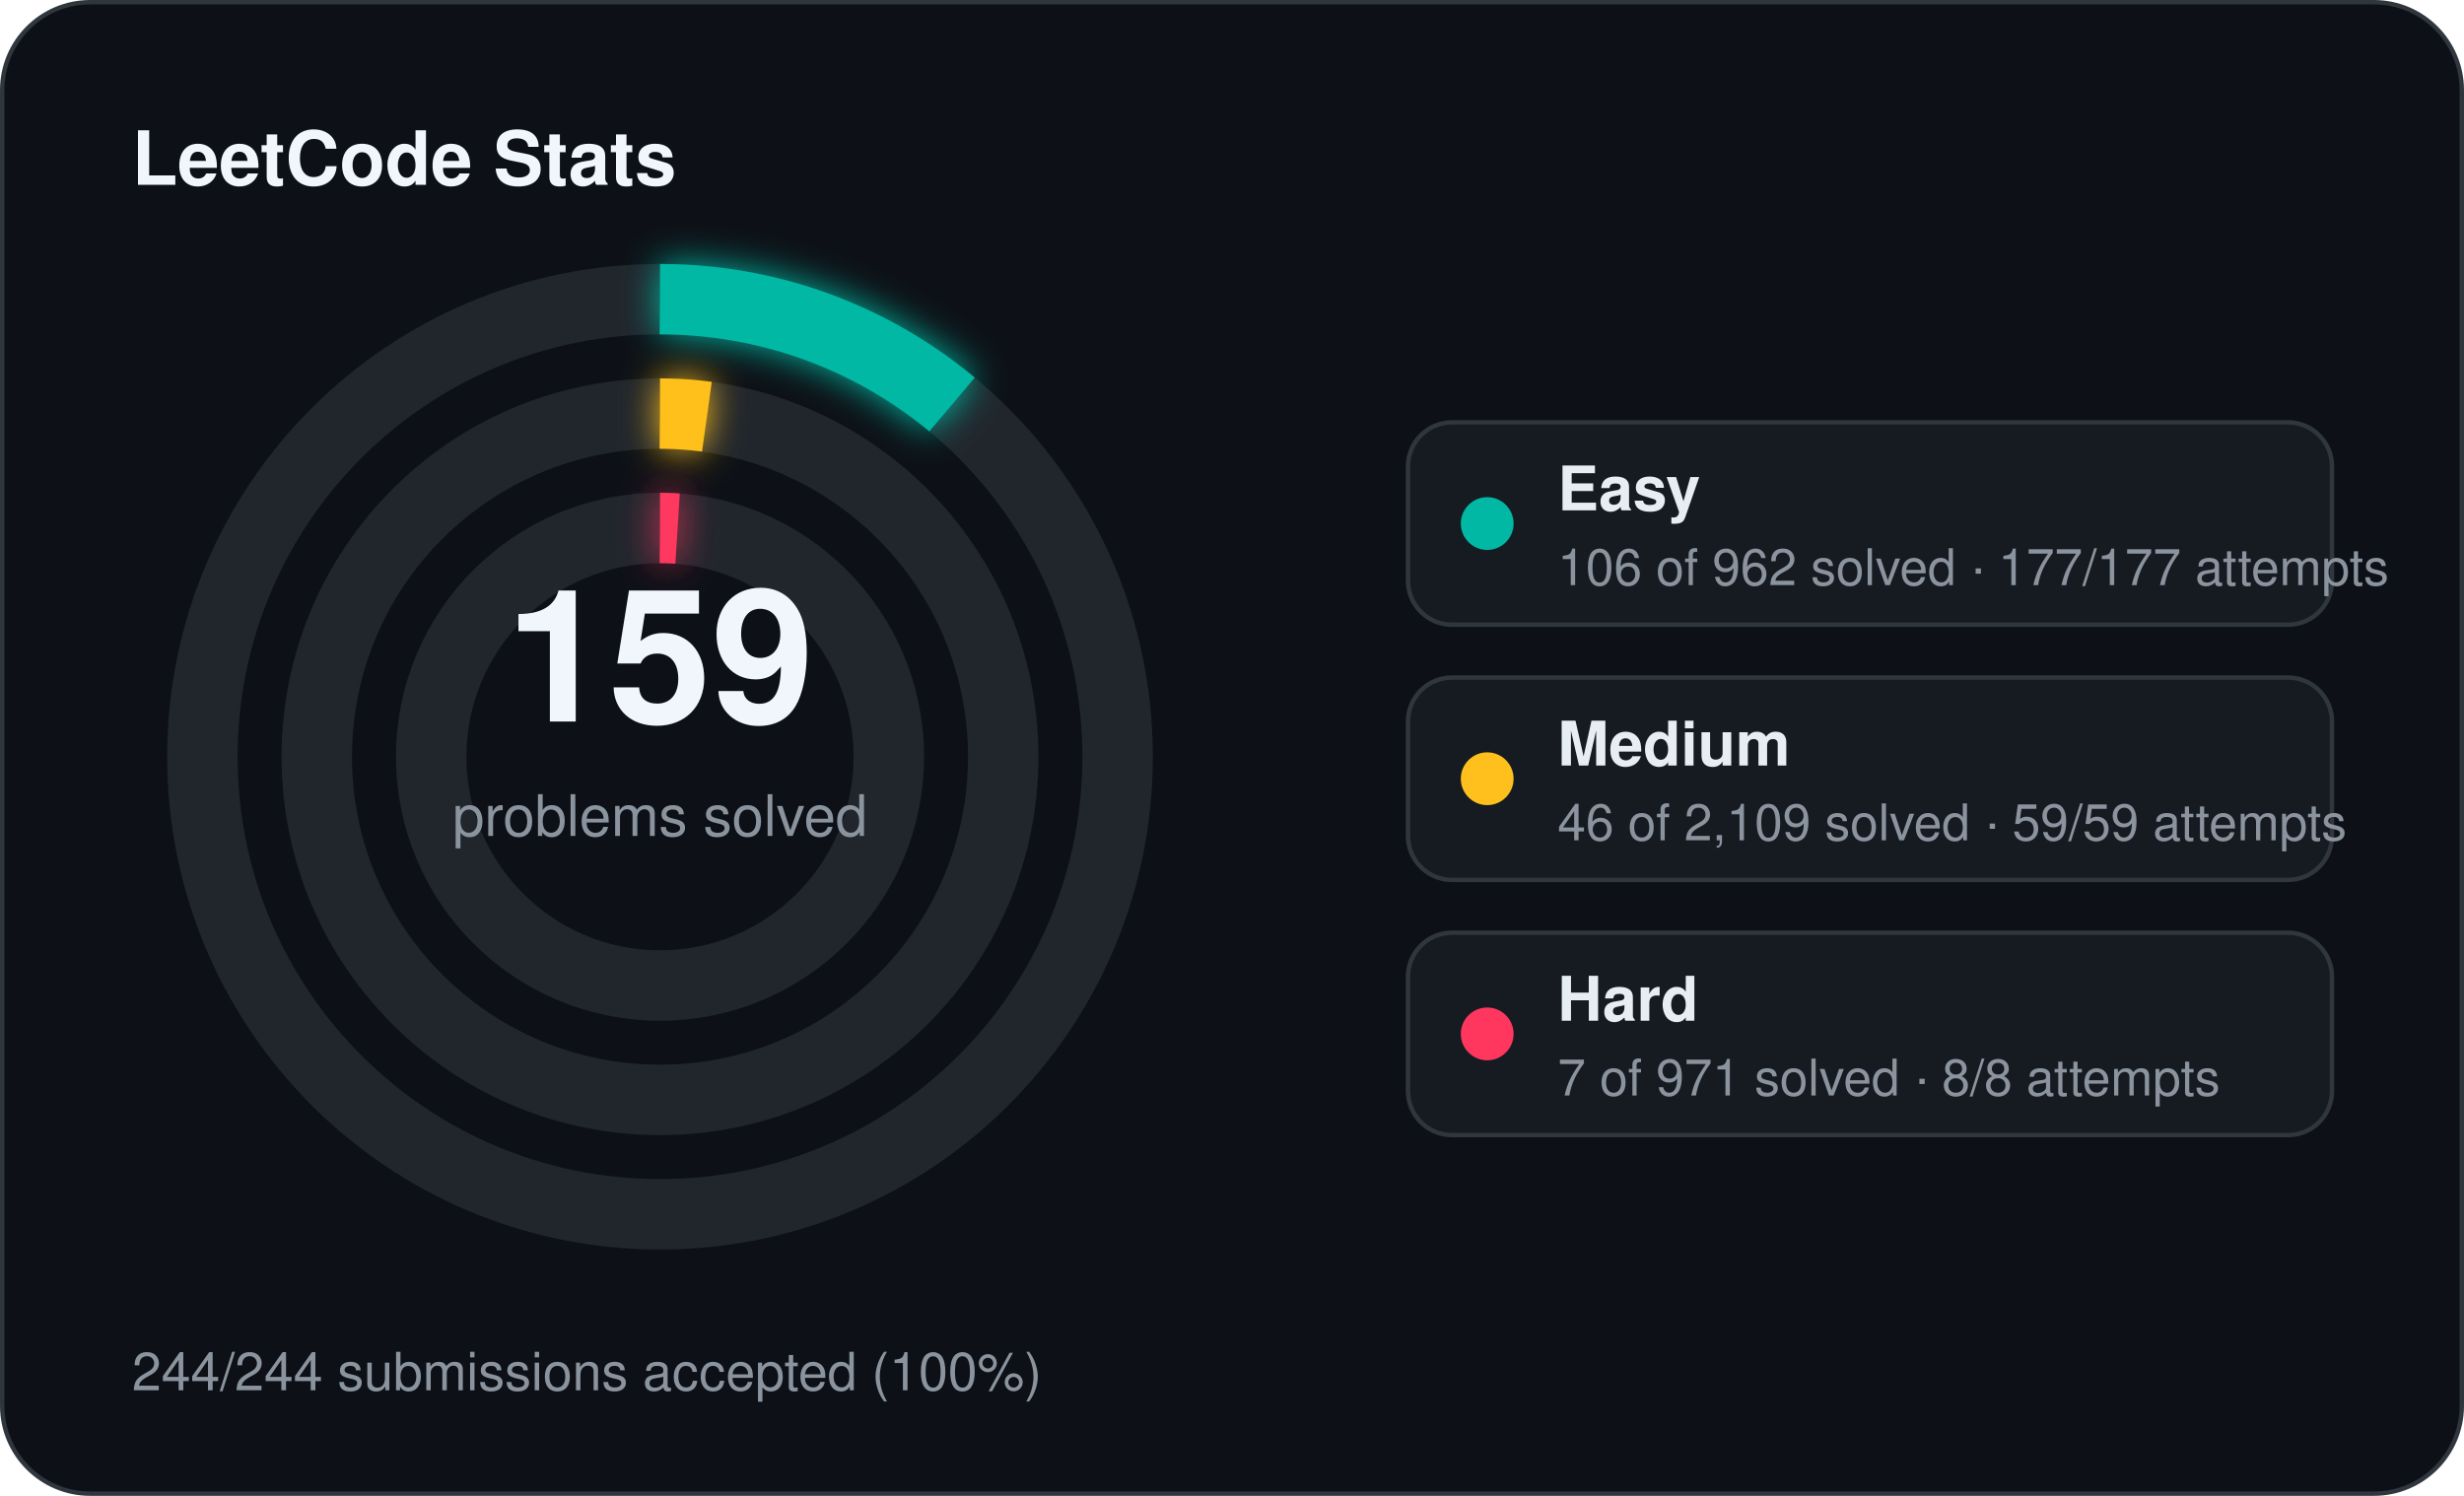
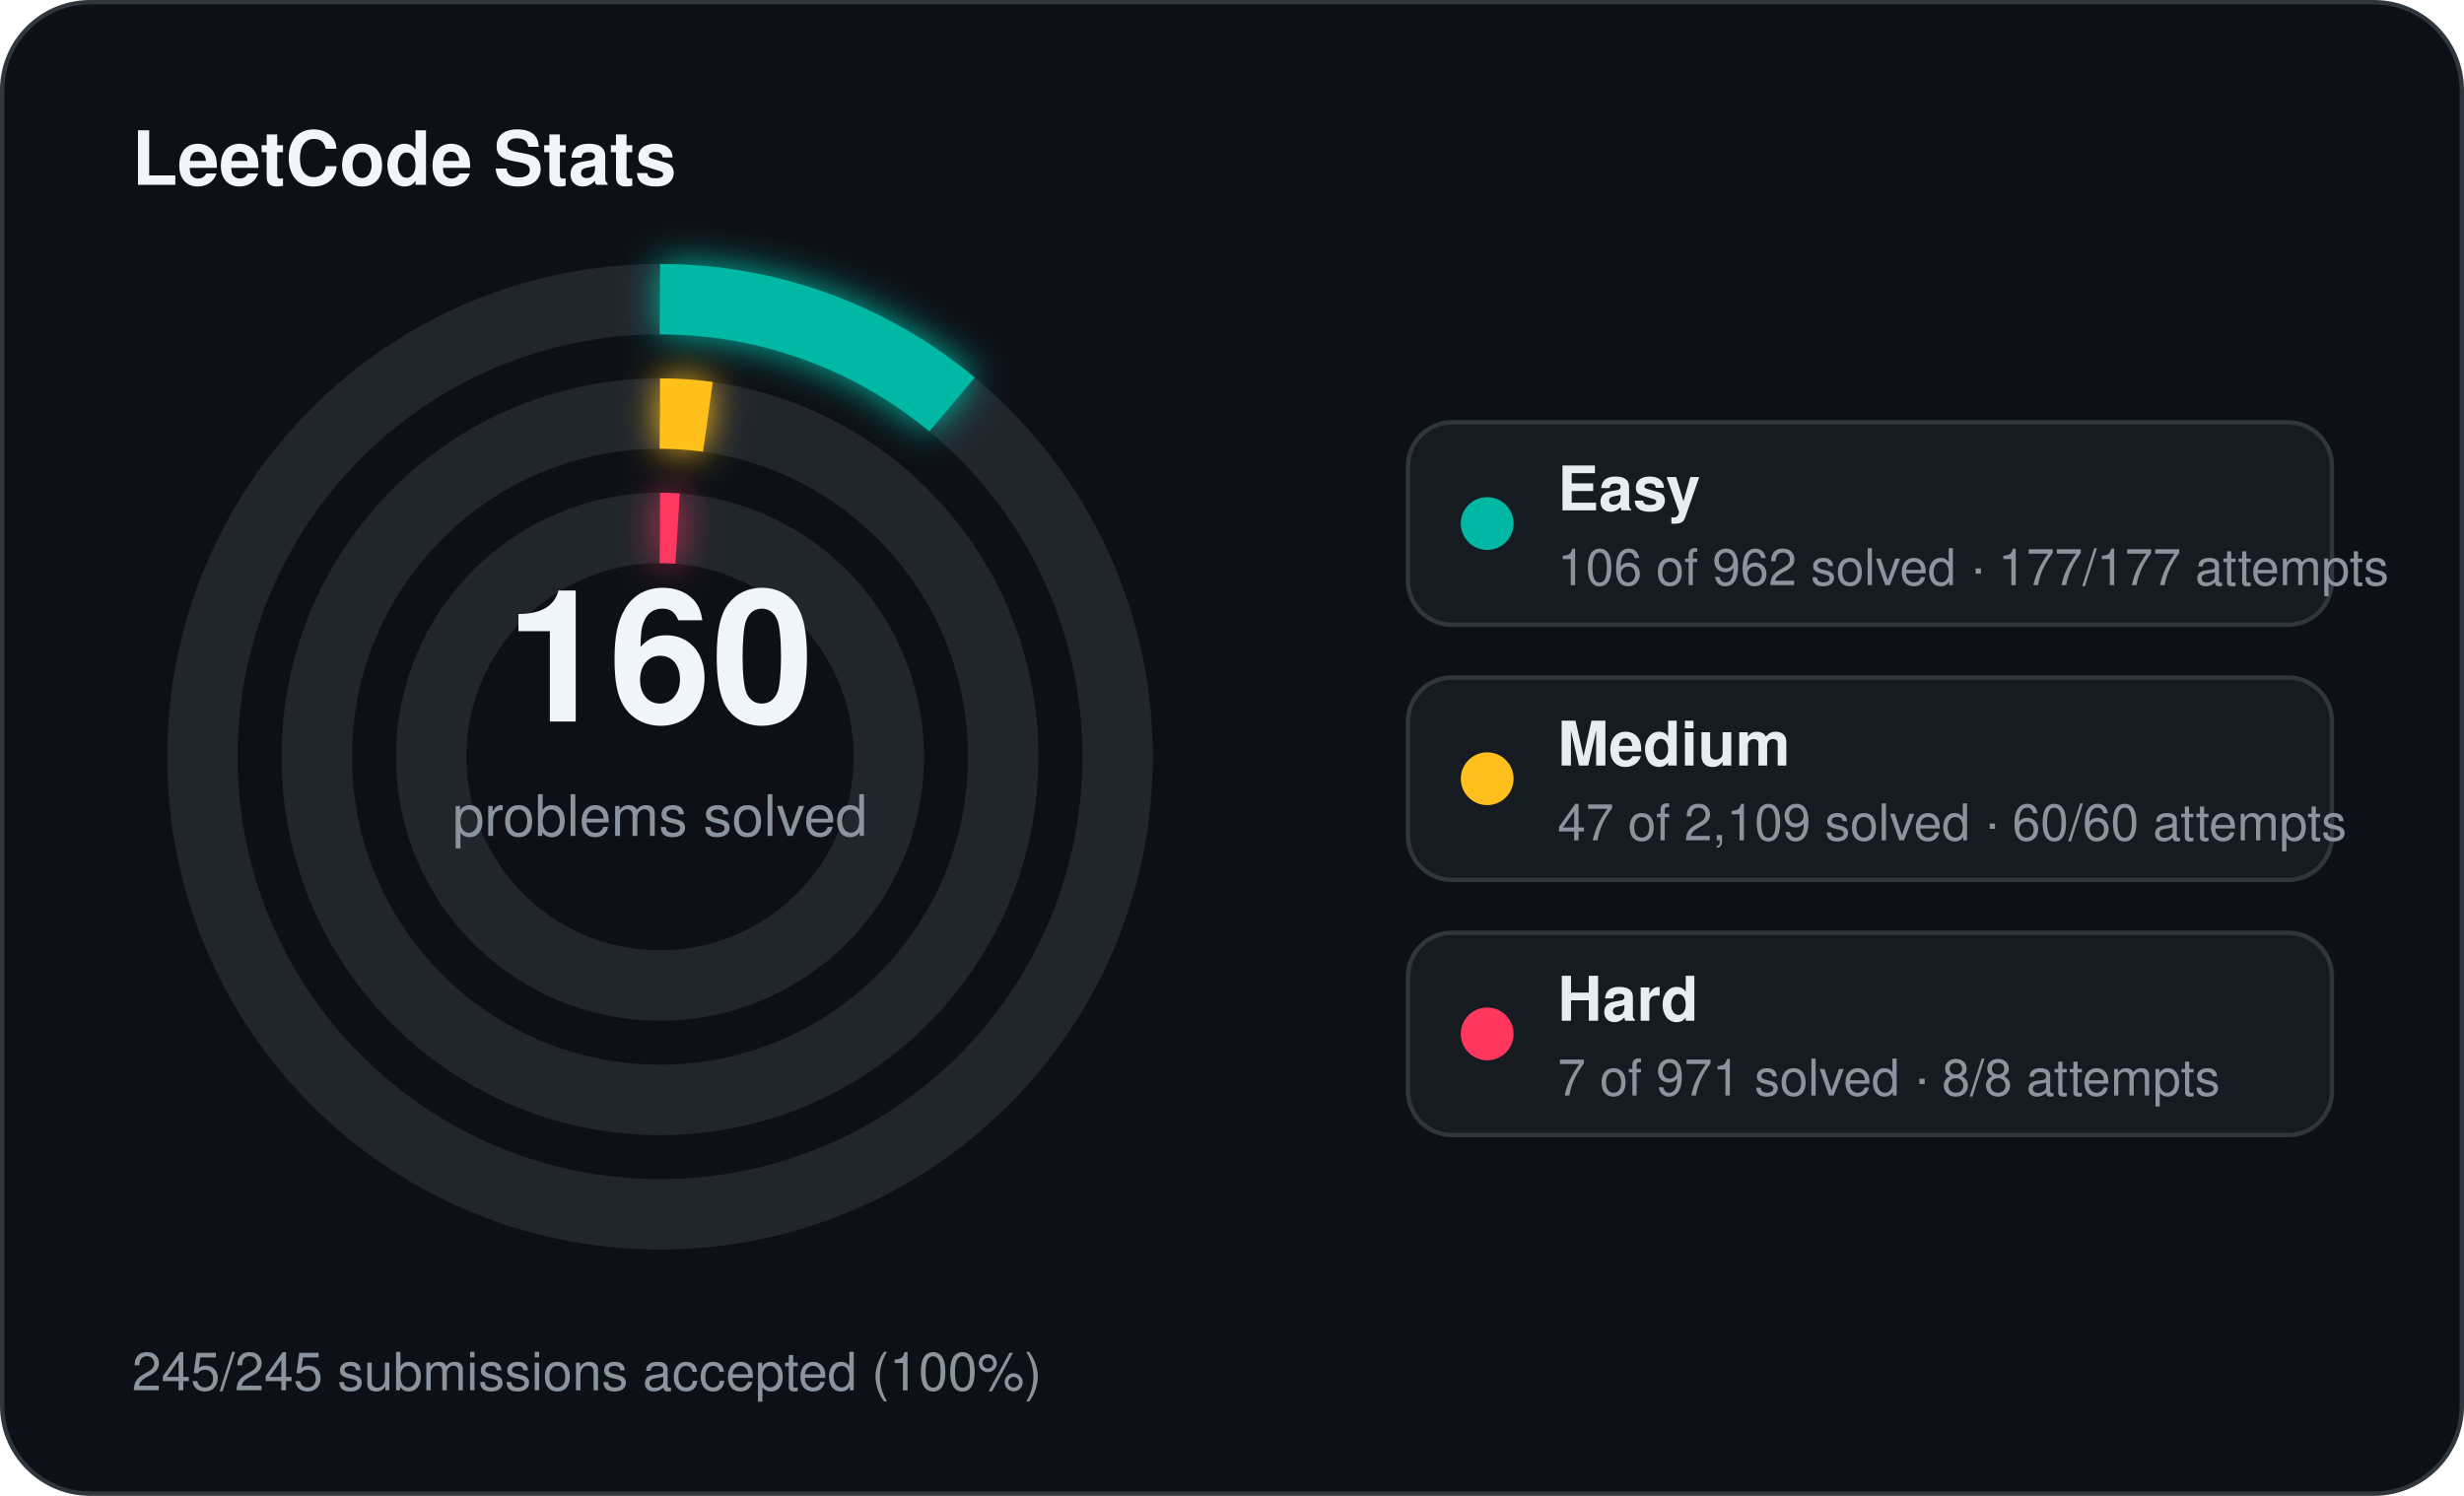
<svg xmlns="http://www.w3.org/2000/svg" width="560" height="340" viewBox="0 0 560 340">
  <defs>
    <filter id="stats-glow" x="-60%" y="-60%" width="220%" height="220%">
      <feGaussianBlur stdDeviation="4" result="blur" />
      <feMerge>
        <feMergeNode in="blur" />
        <feMergeNode in="SourceGraphic" />
      </feMerge>
    </filter>
  </defs>
  <rect x="0.5" y="0.5" width="559" height="339" rx="20" fill="#0d1117" stroke="#30363d" stroke-width="1" />
  <text x="30" y="42" fill="#f0f6fc" font-family="Segoe UI, Helvetica, Arial, sans-serif" font-size="17" font-weight="700">LeetCode Stats</text>
  <circle cx="150" cy="172" r="104" fill="none" stroke="#21262d" stroke-width="16" />
  <circle cx="150" cy="172" r="104" fill="none" stroke="#00b8a3" stroke-width="16" stroke-linecap="butt" stroke-dasharray="72.00 653.45" transform="rotate(-90 150 172)" filter="url(#stats-glow)" />
  <circle cx="150" cy="172" r="78" fill="none" stroke="#21262d" stroke-width="16" />
-   <circle cx="150" cy="172" r="78" fill="none" stroke="#ffc01e" stroke-width="16" stroke-linecap="butt" stroke-dasharray="10.69 490.09" transform="rotate(-90 150 172)" filter="url(#stats-glow)" />
+   <circle cx="150" cy="172" r="78" fill="none" stroke="#ffc01e" stroke-width="16" stroke-linecap="butt" stroke-dasharray="10.92 490.09" transform="rotate(-90 150 172)" filter="url(#stats-glow)" />
  <circle cx="150" cy="172" r="52" fill="none" stroke="#21262d" stroke-width="16" />
  <circle cx="150" cy="172" r="52" fill="none" stroke="#ff375f" stroke-width="16" stroke-linecap="butt" stroke-dasharray="4.00 326.73" transform="rotate(-90 150 172)" filter="url(#stats-glow)" />
-   <text x="150" y="164" text-anchor="middle" fill="#f0f6fc" font-family="Segoe UI, Helvetica, Arial, sans-serif" font-size="42" font-weight="700">159</text>
+   <text x="150" y="164" text-anchor="middle" fill="#f0f6fc" font-family="Segoe UI, Helvetica, Arial, sans-serif" font-size="42" font-weight="700">160</text>
  <text x="150" y="190" text-anchor="middle" fill="#8b949e" font-family="Segoe UI, Helvetica, Arial, sans-serif" font-size="13">problems solved</text>
  <rect x="320" y="96" width="210" height="46" rx="10" fill="#161b22" stroke="#30363d" stroke-width="1" />
  <circle cx="338" cy="119" r="6" fill="#00b8a3" />
  <text x="354" y="116" fill="#e6edf3" font-family="Segoe UI, Helvetica, Arial, sans-serif" font-size="14" font-weight="600">Easy</text>
  <text x="354" y="133" fill="#8b949e" font-family="Segoe UI, Helvetica, Arial, sans-serif" font-size="11.5">106 of 962 solved · 177/177 attempts</text>
  <rect x="320" y="154" width="210" height="46" rx="10" fill="#161b22" stroke="#30363d" stroke-width="1" />
  <circle cx="338" cy="177" r="6" fill="#ffc01e" />
  <text x="354" y="174" fill="#e6edf3" font-family="Segoe UI, Helvetica, Arial, sans-serif" font-size="14" font-weight="600">Medium</text>
-   <text x="354" y="191" fill="#8b949e" font-family="Segoe UI, Helvetica, Arial, sans-serif" font-size="11.5">46 of 2,109 solved · 59/59 attempts</text>
+   <text x="354" y="191" fill="#8b949e" font-family="Segoe UI, Helvetica, Arial, sans-serif" font-size="11.5">47 of 2,109 solved · 60/60 attempts</text>
  <rect x="320" y="212" width="210" height="46" rx="10" fill="#161b22" stroke="#30363d" stroke-width="1" />
  <circle cx="338" cy="235" r="6" fill="#ff375f" />
  <text x="354" y="232" fill="#e6edf3" font-family="Segoe UI, Helvetica, Arial, sans-serif" font-size="14" font-weight="600">Hard</text>
  <text x="354" y="249" fill="#8b949e" font-family="Segoe UI, Helvetica, Arial, sans-serif" font-size="11.5">7 of 971 solved · 8/8 attempts</text>
-   <text x="30" y="316" fill="#8b949e" font-family="Segoe UI, Helvetica, Arial, sans-serif" font-size="12">244/244 submissions accepted (100%)</text>
+   <text x="30" y="316" fill="#8b949e" font-family="Segoe UI, Helvetica, Arial, sans-serif" font-size="12">245/245 submissions accepted (100%)</text>
</svg>
